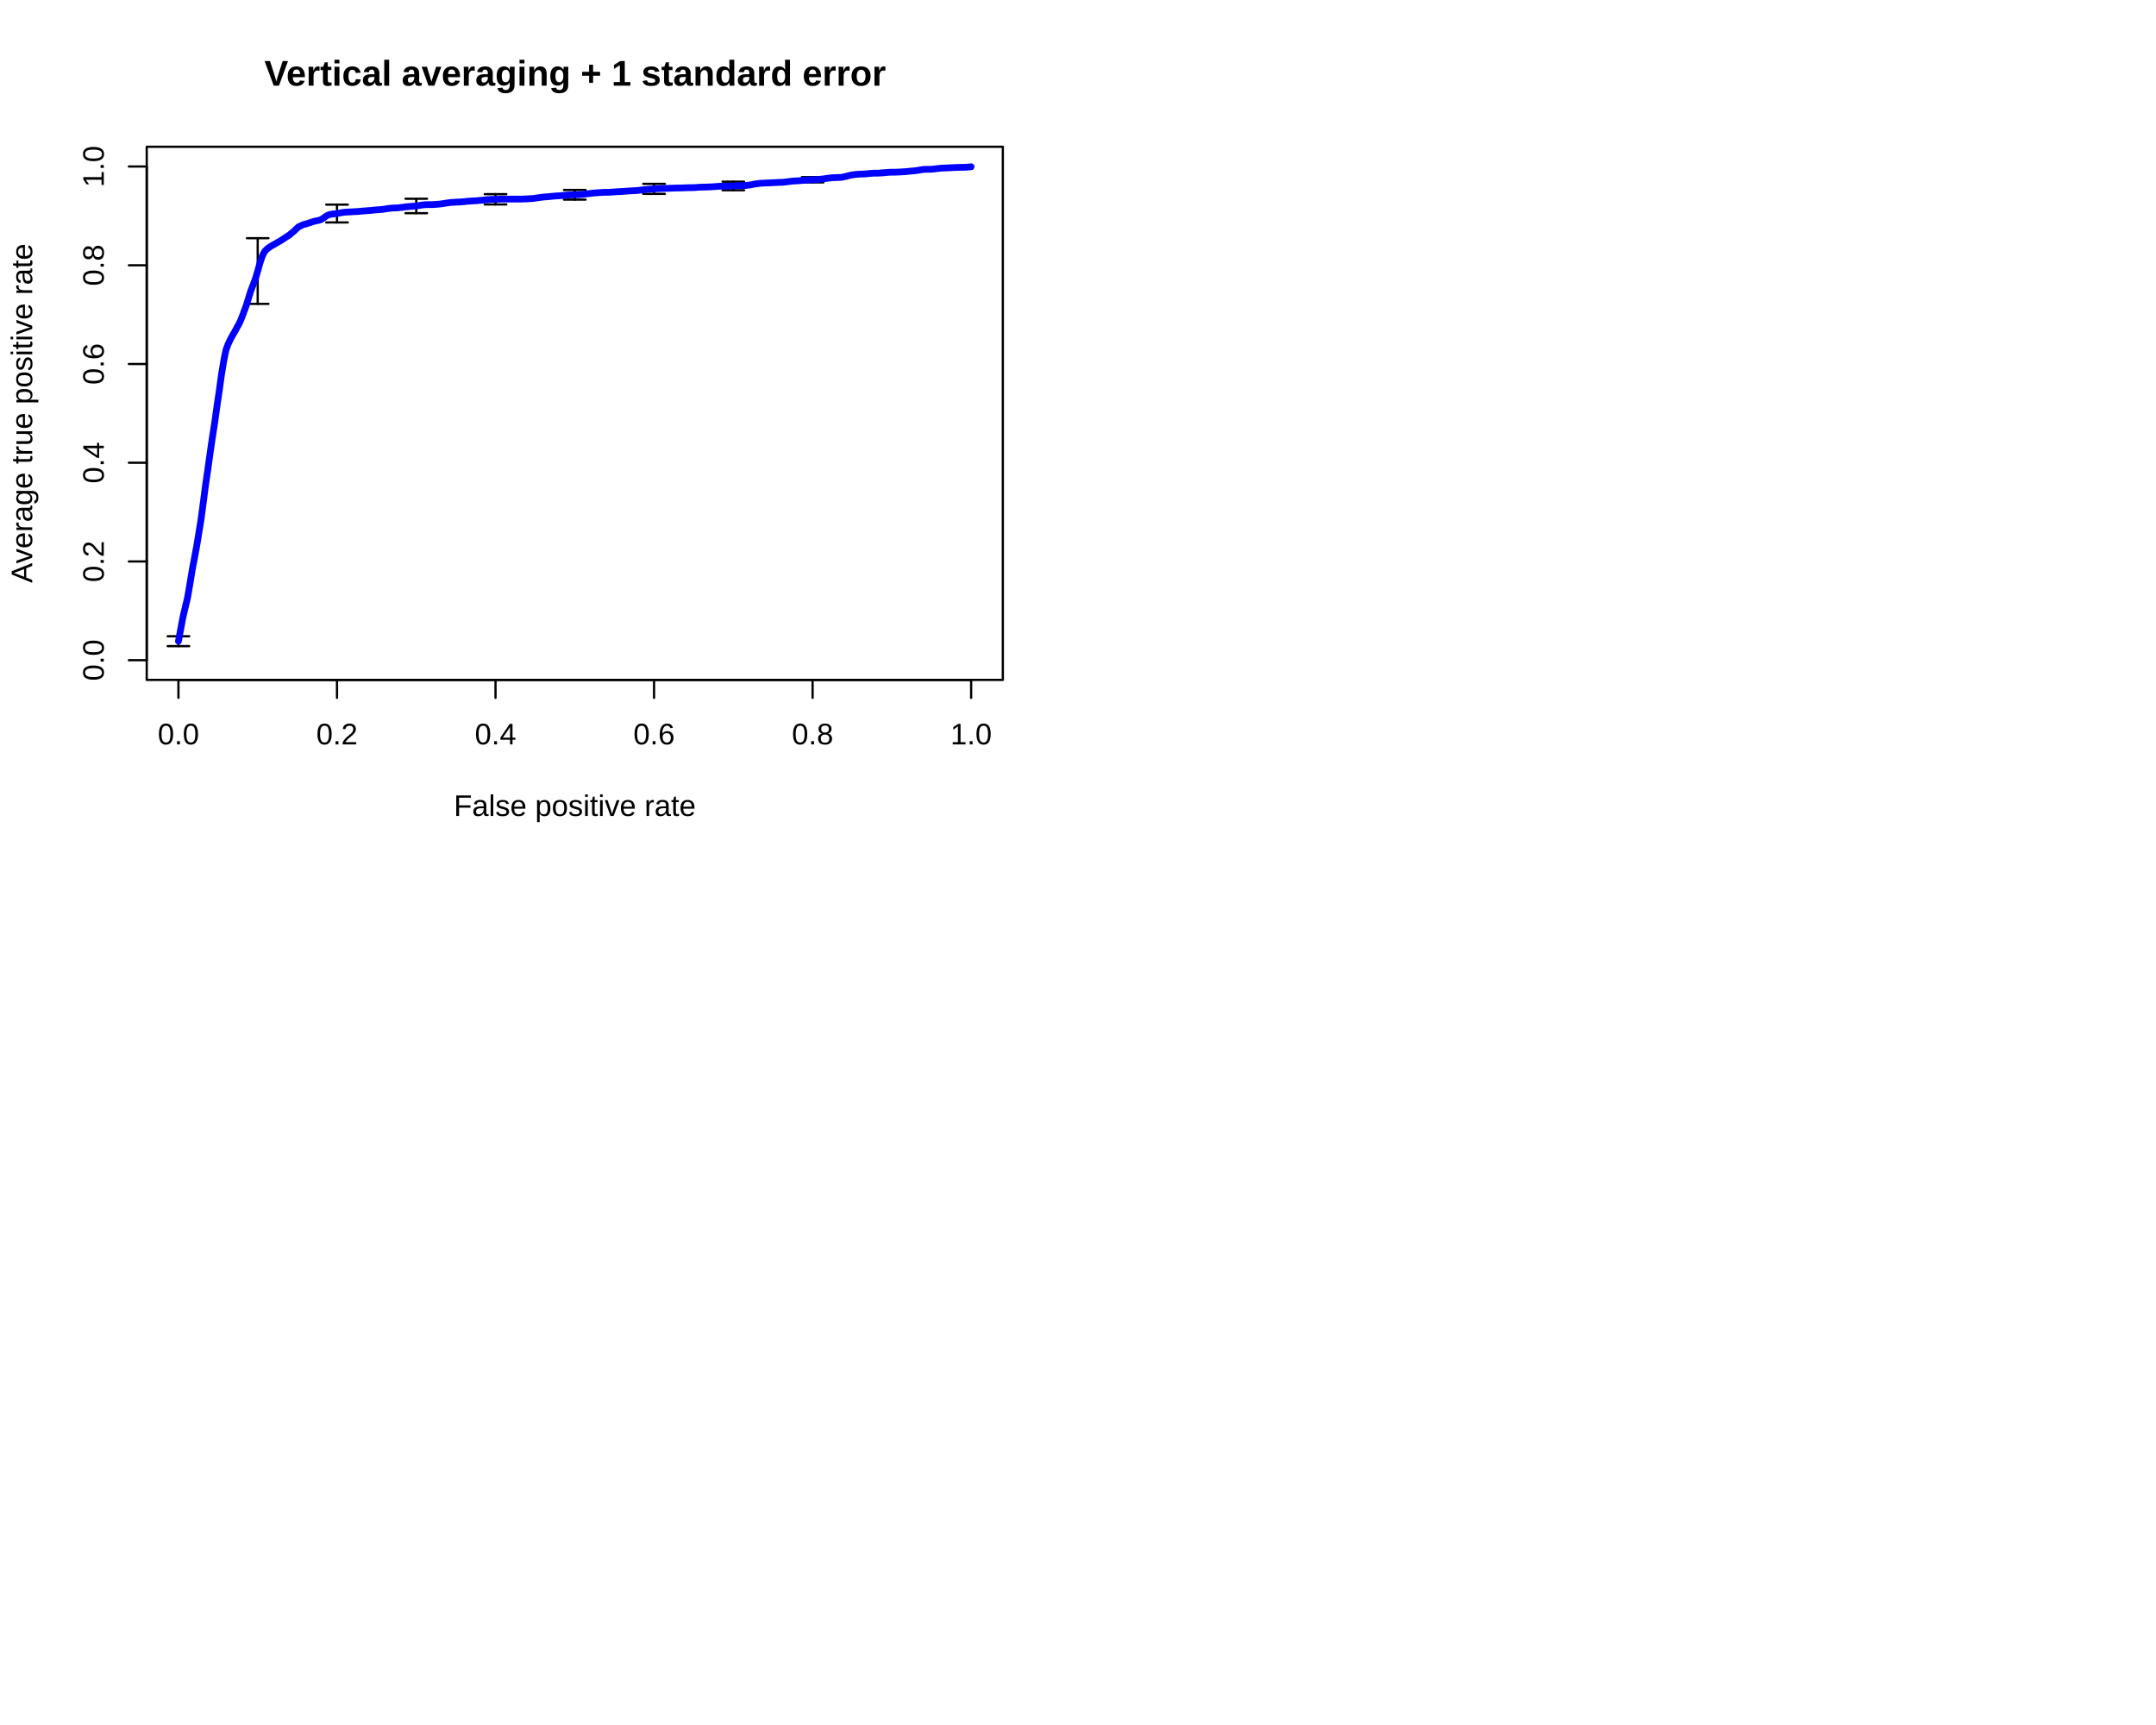
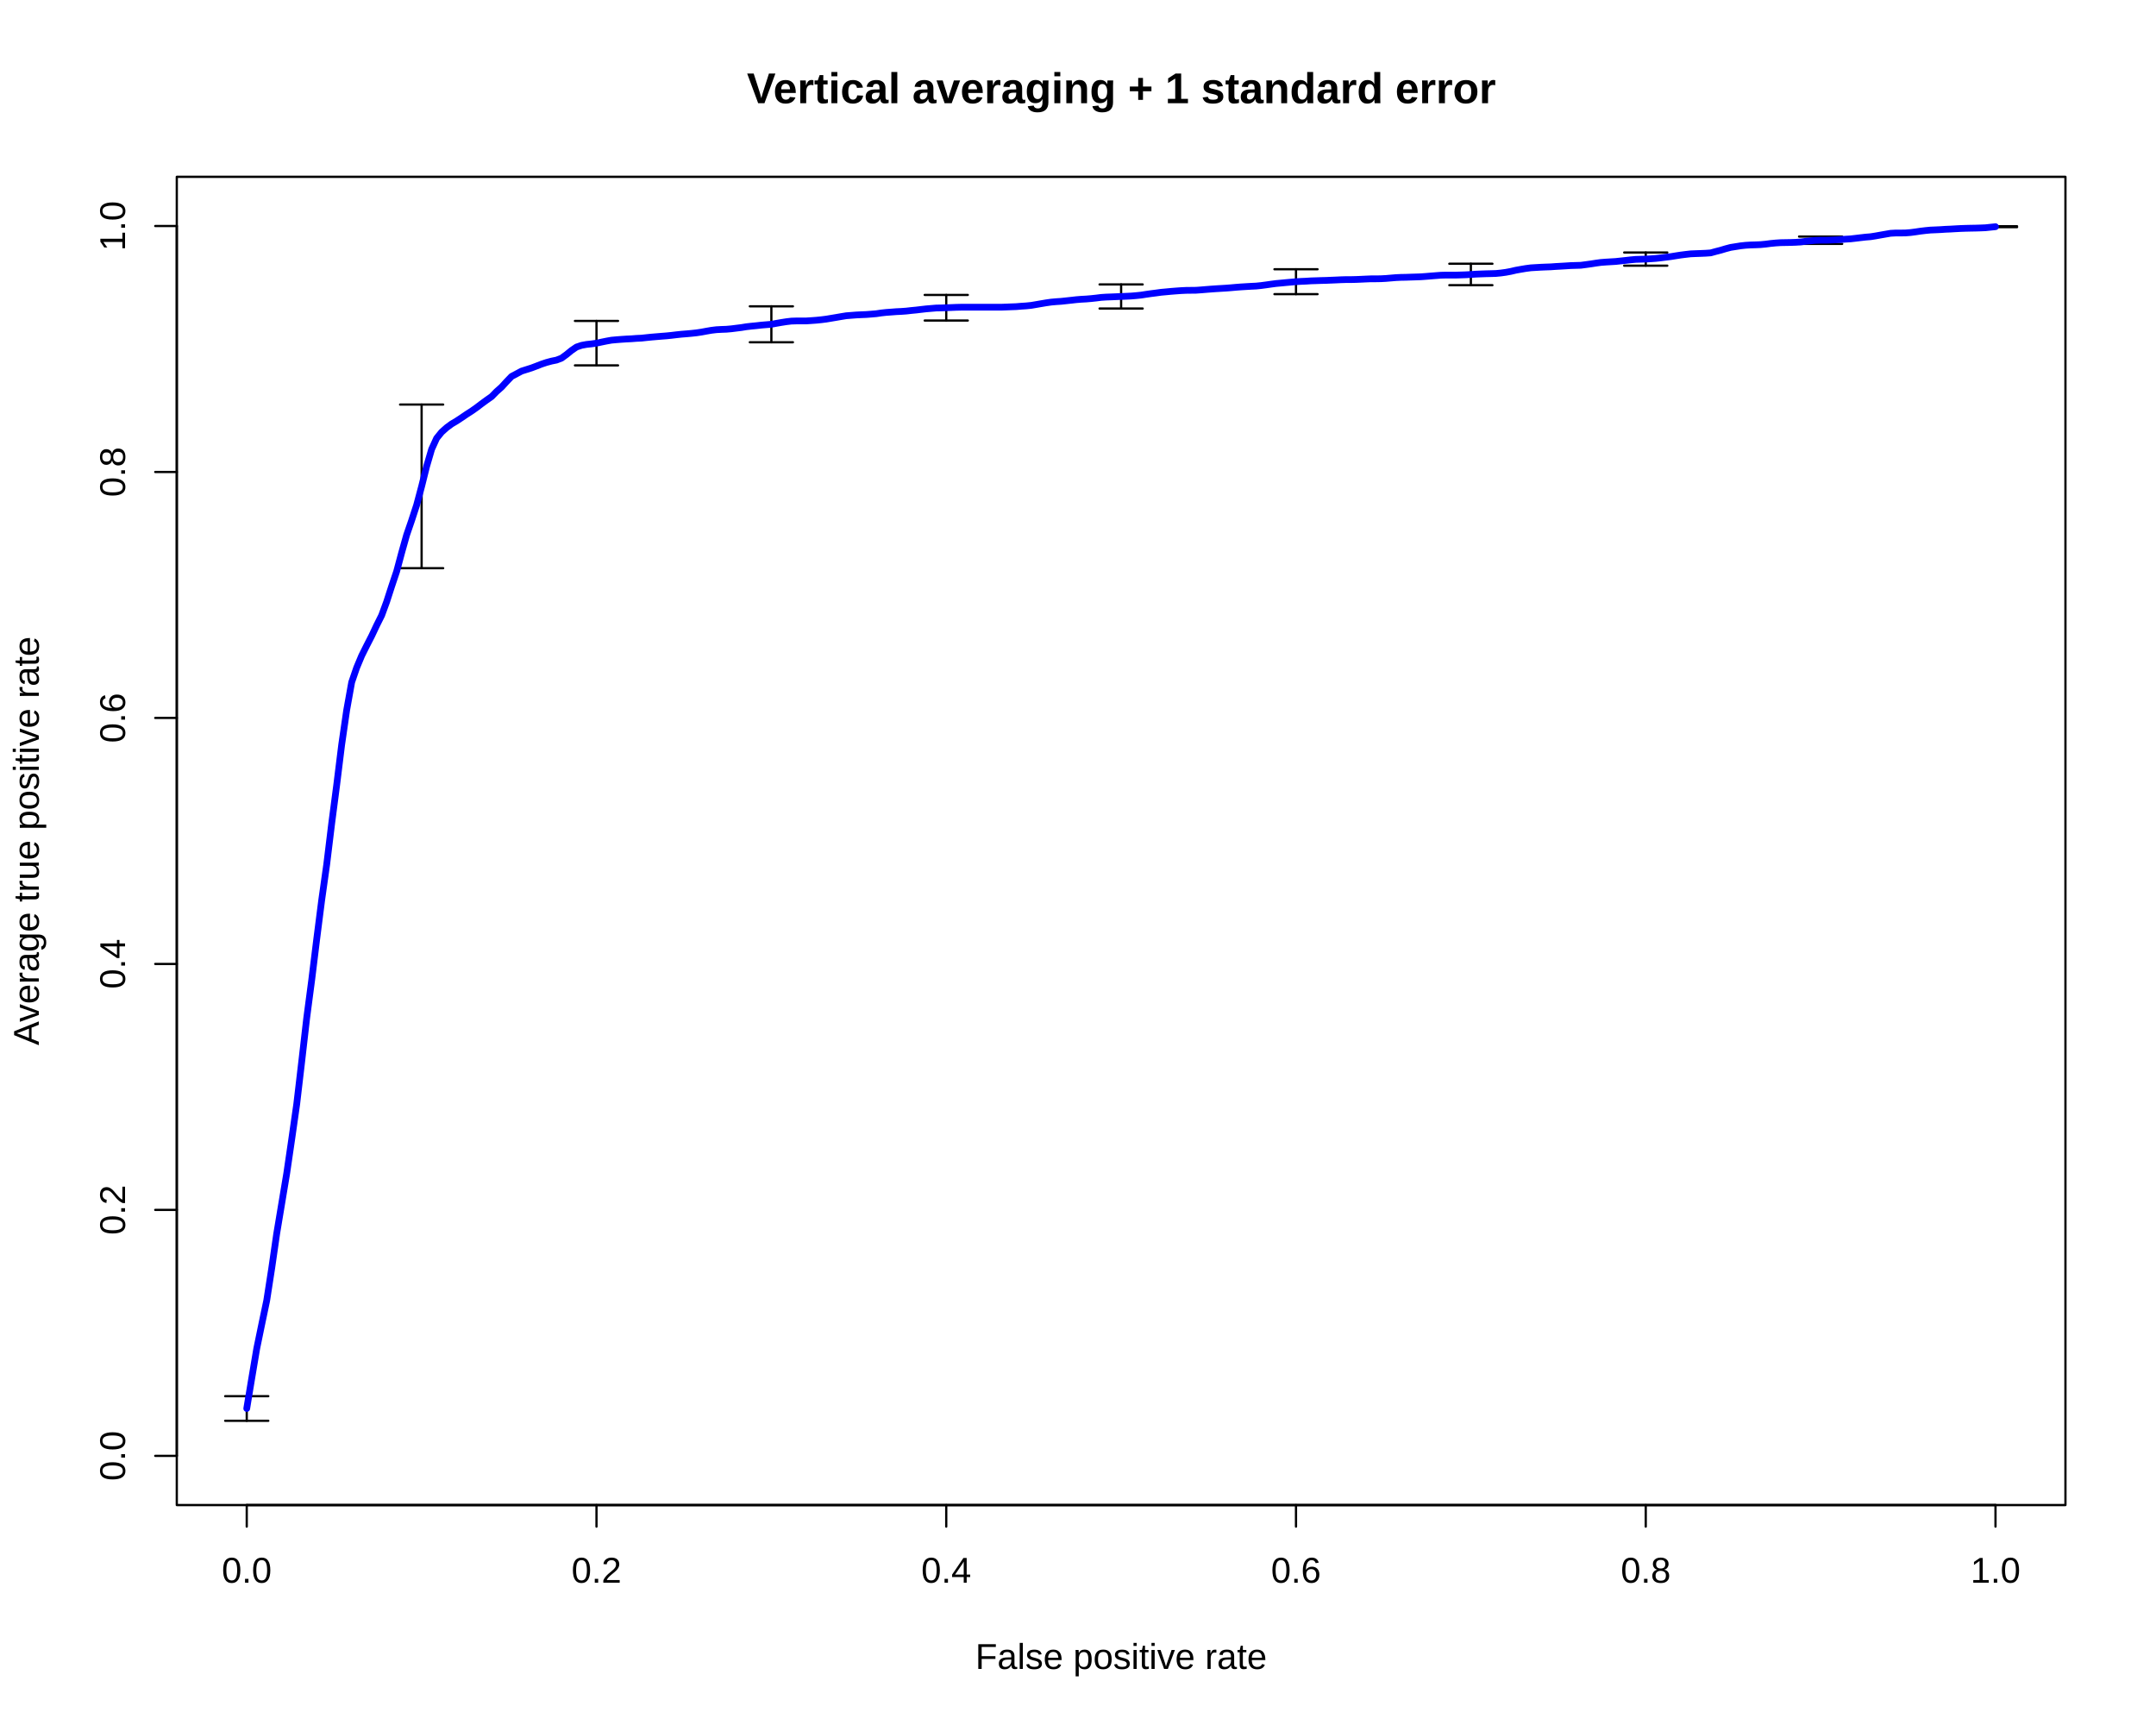
<svg xmlns="http://www.w3.org/2000/svg" viewBox="0 0 720.00 576.00">
  <defs>
    <style type="text/css">
    line, polyline, polygon, path, rect, circle {
      fill: none;
      stroke: #000000;
      stroke-linecap: round;
      stroke-linejoin: round;
      stroke-miterlimit: 10.00;
    }
  </style>
  </defs>
  <rect width="100%" height="100%" style="stroke: none; fill: #FFFFFF;" />
+   <text x="249.43" y="34.47" style="font-size: 14.40px; font-weight: bold; font-family: Liberation Sans;" textLength="249.94px" lengthAdjust="spacingAndGlyphs">Vertical averaging + 1 standard error</text>
+   <text x="325.72" y="557.28" style="font-size: 12.00px; font-family: Liberation Sans;" textLength="97.36px" lengthAdjust="spacingAndGlyphs">False positive rate</text>
+   <text transform="translate(12.96,349.04) rotate(-90)" style="font-size: 12.00px; font-family: Liberation Sans;" textLength="136.48px" lengthAdjust="spacingAndGlyphs">Average true positive rate</text>
+   <line x1="82.40" y1="502.56" x2="666.40" y2="502.56" style="stroke-width: 0.75;" />
+   <line x1="82.40" y1="502.56" x2="82.40" y2="509.76" style="stroke-width: 0.75;" />
+   <line x1="199.20" y1="502.56" x2="199.20" y2="509.76" style="stroke-width: 0.75;" />
+   <line x1="316.00" y1="502.56" x2="316.00" y2="509.76" style="stroke-width: 0.75;" />
+   <line x1="432.80" y1="502.56" x2="432.80" y2="509.76" style="stroke-width: 0.75;" />
+   <line x1="549.60" y1="502.56" x2="549.60" y2="509.76" style="stroke-width: 0.75;" />
+   <line x1="666.40" y1="502.56" x2="666.40" y2="509.76" style="stroke-width: 0.75;" />
+   <text x="74.06" y="528.48" style="font-size: 12.00px; font-family: Liberation Sans;" textLength="16.67px" lengthAdjust="spacingAndGlyphs">0.0</text>
+   <text x="190.86" y="528.48" style="font-size: 12.00px; font-family: Liberation Sans;" textLength="16.67px" lengthAdjust="spacingAndGlyphs">0.2</text>
+   <text x="307.66" y="528.48" style="font-size: 12.00px; font-family: Liberation Sans;" textLength="16.67px" lengthAdjust="spacingAndGlyphs">0.4</text>
+   <text x="424.46" y="528.48" style="font-size: 12.00px; font-family: Liberation Sans;" textLength="16.67px" lengthAdjust="spacingAndGlyphs">0.6</text>
+   <text x="541.26" y="528.48" style="font-size: 12.00px; font-family: Liberation Sans;" textLength="16.67px" lengthAdjust="spacingAndGlyphs">0.8</text>
+   <text x="658.06" y="528.48" style="font-size: 12.00px; font-family: Liberation Sans;" textLength="16.67px" lengthAdjust="spacingAndGlyphs">1.0</text>
+   <line x1="59.04" y1="486.13" x2="59.04" y2="75.47" style="stroke-width: 0.75;" />
+   <line x1="59.04" y1="486.13" x2="51.84" y2="486.13" style="stroke-width: 0.75;" />
+   <line x1="59.04" y1="404.00" x2="51.84" y2="404.00" style="stroke-width: 0.75;" />
+   <line x1="59.04" y1="321.87" x2="51.84" y2="321.87" style="stroke-width: 0.75;" />
+   <line x1="59.04" y1="239.73" x2="51.84" y2="239.73" style="stroke-width: 0.75;" />
+   <line x1="59.04" y1="157.60" x2="51.84" y2="157.60" style="stroke-width: 0.75;" />
+   <line x1="59.04" y1="75.47" x2="51.84" y2="75.47" style="stroke-width: 0.75;" />
+   <text transform="translate(41.76,494.47) rotate(-90)" style="font-size: 12.00px; font-family: Liberation Sans;" textLength="16.67px" lengthAdjust="spacingAndGlyphs">0.0</text>
+   <text transform="translate(41.76,412.34) rotate(-90)" style="font-size: 12.00px; font-family: Liberation Sans;" textLength="16.67px" lengthAdjust="spacingAndGlyphs">0.2</text>
+   <text transform="translate(41.76,330.20) rotate(-90)" style="font-size: 12.00px; font-family: Liberation Sans;" textLength="16.67px" lengthAdjust="spacingAndGlyphs">0.4</text>
+   <text transform="translate(41.76,248.07) rotate(-90)" style="font-size: 12.00px; font-family: Liberation Sans;" textLength="16.67px" lengthAdjust="spacingAndGlyphs">0.6</text>
+   <text transform="translate(41.76,165.94) rotate(-90)" style="font-size: 12.00px; font-family: Liberation Sans;" textLength="16.67px" lengthAdjust="spacingAndGlyphs">0.8</text>
+   <text transform="translate(41.76,83.80) rotate(-90)" style="font-size: 12.00px; font-family: Liberation Sans;" textLength="16.67px" lengthAdjust="spacingAndGlyphs">1.0</text>
+   <polyline points="59.04,502.56 689.76,502.56 689.76,59.04 59.04,59.04 59.04,502.56 " style="stroke-width: 0.75;" />
  <defs>
-     <clipPath id="cpMC4wMHwzNjAuMDB8Mjg4LjAwfDAuMDA=">
-       <rect x="0.00" y="0.00" width="360.00" height="288.00" />
+     <clipPath id="cpNTkuMDR8Njg5Ljc2fDUwMi41Nnw1OS4wNA==">
+       <rect x="59.04" y="59.04" width="630.72" height="443.52" />
    </clipPath>
  </defs>
-   <g clip-path="url(#cpMC4wMHwzNjAuMDB8Mjg4LjAwfDAuMDA=)">
-     <text x="88.29" y="28.61" style="font-size: 11.95px; font-weight: bold; font-family: Liberation Sans;" textLength="207.33px" lengthAdjust="spacingAndGlyphs">Vertical averaging + 1 standard error</text>
-   </g>
-   <g clip-path="url(#cpMC4wMHwzNjAuMDB8Mjg4LjAwfDAuMDA=)">
-     <text x="151.56" y="272.46" style="font-size: 9.96px; font-family: Liberation Sans;" textLength="80.78px" lengthAdjust="spacingAndGlyphs">False positive rate</text>
-   </g>
-   <g clip-path="url(#cpMC4wMHwzNjAuMDB8Mjg4LjAwfDAuMDA=)">
-     <text transform="translate(10.76,194.63) rotate(-90)" style="font-size: 9.96px; font-family: Liberation Sans;" textLength="113.22px" lengthAdjust="spacingAndGlyphs">Average true positive rate</text>
-   </g>
-   <defs>
-     <clipPath id="cpMC4wMHw3MjAuMDB8NTc2LjAwfDAuMDA=">
-       <rect x="0.00" y="0.00" width="720.00" height="576.00" />
-     </clipPath>
-   </defs>
-   <line x1="59.59" y1="227.04" x2="324.31" y2="227.04" style="stroke-width: 0.75;" clip-path="url(#cpMC4wMHw3MjAuMDB8NTc2LjAwfDAuMDA=)" />
-   <line x1="59.59" y1="227.04" x2="59.59" y2="233.02" style="stroke-width: 0.75;" clip-path="url(#cpMC4wMHw3MjAuMDB8NTc2LjAwfDAuMDA=)" />
-   <line x1="112.54" y1="227.04" x2="112.54" y2="233.02" style="stroke-width: 0.75;" clip-path="url(#cpMC4wMHw3MjAuMDB8NTc2LjAwfDAuMDA=)" />
-   <line x1="165.48" y1="227.04" x2="165.48" y2="233.02" style="stroke-width: 0.75;" clip-path="url(#cpMC4wMHw3MjAuMDB8NTc2LjAwfDAuMDA=)" />
-   <line x1="218.42" y1="227.04" x2="218.42" y2="233.02" style="stroke-width: 0.75;" clip-path="url(#cpMC4wMHw3MjAuMDB8NTc2LjAwfDAuMDA=)" />
-   <line x1="271.37" y1="227.04" x2="271.37" y2="233.02" style="stroke-width: 0.75;" clip-path="url(#cpMC4wMHw3MjAuMDB8NTc2LjAwfDAuMDA=)" />
-   <line x1="324.31" y1="227.04" x2="324.31" y2="233.02" style="stroke-width: 0.75;" clip-path="url(#cpMC4wMHw3MjAuMDB8NTc2LjAwfDAuMDA=)" />
-   <g clip-path="url(#cpMC4wMHw3MjAuMDB8NTc2LjAwfDAuMDA=)">
-     <text x="52.68" y="248.56" style="font-size: 9.96px; font-family: Liberation Sans;" textLength="13.83px" lengthAdjust="spacingAndGlyphs">0.0</text>
-   </g>
-   <g clip-path="url(#cpMC4wMHw3MjAuMDB8NTc2LjAwfDAuMDA=)">
-     <text x="105.62" y="248.56" style="font-size: 9.96px; font-family: Liberation Sans;" textLength="13.83px" lengthAdjust="spacingAndGlyphs">0.2</text>
-   </g>
-   <g clip-path="url(#cpMC4wMHw3MjAuMDB8NTc2LjAwfDAuMDA=)">
-     <text x="158.57" y="248.56" style="font-size: 9.96px; font-family: Liberation Sans;" textLength="13.83px" lengthAdjust="spacingAndGlyphs">0.4</text>
-   </g>
-   <g clip-path="url(#cpMC4wMHw3MjAuMDB8NTc2LjAwfDAuMDA=)">
-     <text x="211.51" y="248.56" style="font-size: 9.96px; font-family: Liberation Sans;" textLength="13.83px" lengthAdjust="spacingAndGlyphs">0.6</text>
-   </g>
-   <g clip-path="url(#cpMC4wMHw3MjAuMDB8NTc2LjAwfDAuMDA=)">
-     <text x="264.45" y="248.56" style="font-size: 9.96px; font-family: Liberation Sans;" textLength="13.83px" lengthAdjust="spacingAndGlyphs">0.8</text>
-   </g>
-   <g clip-path="url(#cpMC4wMHw3MjAuMDB8NTc2LjAwfDAuMDA=)">
-     <text x="317.40" y="248.56" style="font-size: 9.96px; font-family: Liberation Sans;" textLength="13.83px" lengthAdjust="spacingAndGlyphs">1.0</text>
-   </g>
-   <line x1="49.00" y1="220.45" x2="49.00" y2="55.60" style="stroke-width: 0.75;" clip-path="url(#cpMC4wMHw3MjAuMDB8NTc2LjAwfDAuMDA=)" />
-   <line x1="49.00" y1="220.45" x2="43.03" y2="220.45" style="stroke-width: 0.75;" clip-path="url(#cpMC4wMHw3MjAuMDB8NTc2LjAwfDAuMDA=)" />
-   <line x1="49.00" y1="187.48" x2="43.03" y2="187.48" style="stroke-width: 0.75;" clip-path="url(#cpMC4wMHw3MjAuMDB8NTc2LjAwfDAuMDA=)" />
-   <line x1="49.00" y1="154.51" x2="43.03" y2="154.51" style="stroke-width: 0.75;" clip-path="url(#cpMC4wMHw3MjAuMDB8NTc2LjAwfDAuMDA=)" />
-   <line x1="49.00" y1="121.54" x2="43.03" y2="121.54" style="stroke-width: 0.75;" clip-path="url(#cpMC4wMHw3MjAuMDB8NTc2LjAwfDAuMDA=)" />
-   <line x1="49.00" y1="88.57" x2="43.03" y2="88.57" style="stroke-width: 0.75;" clip-path="url(#cpMC4wMHw3MjAuMDB8NTc2LjAwfDAuMDA=)" />
-   <line x1="49.00" y1="55.60" x2="43.03" y2="55.60" style="stroke-width: 0.75;" clip-path="url(#cpMC4wMHw3MjAuMDB8NTc2LjAwfDAuMDA=)" />
-   <g clip-path="url(#cpMC4wMHw3MjAuMDB8NTc2LjAwfDAuMDA=)">
-     <text transform="translate(34.66,227.36) rotate(-90)" style="font-size: 9.96px; font-family: Liberation Sans;" textLength="13.83px" lengthAdjust="spacingAndGlyphs">0.0</text>
-   </g>
-   <g clip-path="url(#cpMC4wMHw3MjAuMDB8NTc2LjAwfDAuMDA=)">
-     <text transform="translate(34.66,194.39) rotate(-90)" style="font-size: 9.96px; font-family: Liberation Sans;" textLength="13.83px" lengthAdjust="spacingAndGlyphs">0.2</text>
-   </g>
-   <g clip-path="url(#cpMC4wMHw3MjAuMDB8NTc2LjAwfDAuMDA=)">
-     <text transform="translate(34.66,161.42) rotate(-90)" style="font-size: 9.96px; font-family: Liberation Sans;" textLength="13.83px" lengthAdjust="spacingAndGlyphs">0.4</text>
-   </g>
-   <g clip-path="url(#cpMC4wMHw3MjAuMDB8NTc2LjAwfDAuMDA=)">
-     <text transform="translate(34.66,128.45) rotate(-90)" style="font-size: 9.96px; font-family: Liberation Sans;" textLength="13.83px" lengthAdjust="spacingAndGlyphs">0.6</text>
-   </g>
-   <g clip-path="url(#cpMC4wMHw3MjAuMDB8NTc2LjAwfDAuMDA=)">
-     <text transform="translate(34.66,95.48) rotate(-90)" style="font-size: 9.96px; font-family: Liberation Sans;" textLength="13.83px" lengthAdjust="spacingAndGlyphs">0.8</text>
-   </g>
-   <g clip-path="url(#cpMC4wMHw3MjAuMDB8NTc2LjAwfDAuMDA=)">
-     <text transform="translate(34.66,62.51) rotate(-90)" style="font-size: 9.96px; font-family: Liberation Sans;" textLength="13.83px" lengthAdjust="spacingAndGlyphs">1.0</text>
-   </g>
-   <polyline points="49.00,227.04 334.90,227.04 334.90,49.00 49.00,49.00 49.00,227.04 " style="stroke-width: 0.75;" clip-path="url(#cpMC4wMHw3MjAuMDB8NTc2LjAwfDAuMDA=)" />
-   <defs>
-     <clipPath id="cpNDkuMDB8MzM0LjkwfDIyNy4wNHw0OS4wMA==">
-       <rect x="49.00" y="49.00" width="285.90" height="178.04" />
-     </clipPath>
-   </defs>
-   <line x1="59.59" y1="215.75" x2="59.59" y2="214.10" style="stroke-width: 0.75;" clip-path="url(#cpNDkuMDB8MzM0LjkwfDIyNy4wNHw0OS4wMA==)" />
-   <polyline points="55.99,215.75 59.59,215.75 63.19,215.75 " style="stroke-width: 0.75;" clip-path="url(#cpNDkuMDB8MzM0LjkwfDIyNy4wNHw0OS4wMA==)" />
-   <line x1="86.06" y1="101.46" x2="86.06" y2="90.50" style="stroke-width: 0.75;" clip-path="url(#cpNDkuMDB8MzM0LjkwfDIyNy4wNHw0OS4wMA==)" />
-   <polyline points="82.46,101.46 86.06,101.46 89.66,101.46 " style="stroke-width: 0.75;" clip-path="url(#cpNDkuMDB8MzM0LjkwfDIyNy4wNHw0OS4wMA==)" />
-   <line x1="112.54" y1="74.28" x2="112.54" y2="71.30" style="stroke-width: 0.75;" clip-path="url(#cpNDkuMDB8MzM0LjkwfDIyNy4wNHw0OS4wMA==)" />
-   <polyline points="108.94,74.28 112.54,74.28 116.14,74.28 " style="stroke-width: 0.75;" clip-path="url(#cpNDkuMDB8MzM0LjkwfDIyNy4wNHw0OS4wMA==)" />
-   <line x1="139.01" y1="71.18" x2="139.01" y2="68.77" style="stroke-width: 0.75;" clip-path="url(#cpNDkuMDB8MzM0LjkwfDIyNy4wNHw0OS4wMA==)" />
-   <polyline points="135.41,71.18 139.01,71.18 142.61,71.18 " style="stroke-width: 0.75;" clip-path="url(#cpNDkuMDB8MzM0LjkwfDIyNy4wNHw0OS4wMA==)" />
-   <line x1="165.48" y1="68.27" x2="165.48" y2="66.55" style="stroke-width: 0.75;" clip-path="url(#cpNDkuMDB8MzM0LjkwfDIyNy4wNHw0OS4wMA==)" />
-   <polyline points="161.88,68.27 165.48,68.27 169.08,68.27 " style="stroke-width: 0.75;" clip-path="url(#cpNDkuMDB8MzM0LjkwfDIyNy4wNHw0OS4wMA==)" />
-   <line x1="191.95" y1="66.66" x2="191.95" y2="65.04" style="stroke-width: 0.75;" clip-path="url(#cpNDkuMDB8MzM0LjkwfDIyNy4wNHw0OS4wMA==)" />
-   <polyline points="188.35,66.66 191.95,66.66 195.55,66.66 " style="stroke-width: 0.75;" clip-path="url(#cpNDkuMDB8MzM0LjkwfDIyNy4wNHw0OS4wMA==)" />
-   <line x1="218.42" y1="64.73" x2="218.42" y2="63.06" style="stroke-width: 0.75;" clip-path="url(#cpNDkuMDB8MzM0LjkwfDIyNy4wNHw0OS4wMA==)" />
-   <polyline points="214.82,64.73 218.42,64.73 222.02,64.73 " style="stroke-width: 0.75;" clip-path="url(#cpNDkuMDB8MzM0LjkwfDIyNy4wNHw0OS4wMA==)" />
-   <line x1="244.90" y1="63.53" x2="244.90" y2="62.09" style="stroke-width: 0.75;" clip-path="url(#cpNDkuMDB8MzM0LjkwfDIyNy4wNHw0OS4wMA==)" />
-   <polyline points="241.30,63.53 244.90,63.53 248.50,63.53 " style="stroke-width: 0.75;" clip-path="url(#cpNDkuMDB8MzM0LjkwfDIyNy4wNHw0OS4wMA==)" />
-   <line x1="271.37" y1="60.91" x2="271.37" y2="60.03" style="stroke-width: 0.75;" clip-path="url(#cpNDkuMDB8MzM0LjkwfDIyNy4wNHw0OS4wMA==)" />
-   <polyline points="267.77,60.91 271.37,60.91 274.97,60.91 " style="stroke-width: 0.75;" clip-path="url(#cpNDkuMDB8MzM0LjkwfDIyNy4wNHw0OS4wMA==)" />
-   <line x1="297.84" y1="57.99" x2="297.84" y2="57.50" style="stroke-width: 0.75;" clip-path="url(#cpNDkuMDB8MzM0LjkwfDIyNy4wNHw0OS4wMA==)" />
-   <polyline points="294.24,57.99 297.84,57.99 301.44,57.99 " style="stroke-width: 0.75;" clip-path="url(#cpNDkuMDB8MzM0LjkwfDIyNy4wNHw0OS4wMA==)" />
-   <line x1="324.31" y1="55.75" x2="324.31" y2="55.69" style="stroke-width: 0.75;" clip-path="url(#cpNDkuMDB8MzM0LjkwfDIyNy4wNHw0OS4wMA==)" />
-   <line x1="59.59" y1="212.45" x2="59.59" y2="214.10" style="stroke-width: 0.75;" clip-path="url(#cpNDkuMDB8MzM0LjkwfDIyNy4wNHw0OS4wMA==)" />
-   <polyline points="63.19,212.45 59.59,212.45 55.99,212.45 " style="stroke-width: 0.75;" clip-path="url(#cpNDkuMDB8MzM0LjkwfDIyNy4wNHw0OS4wMA==)" />
-   <line x1="86.06" y1="79.53" x2="86.06" y2="90.50" style="stroke-width: 0.75;" clip-path="url(#cpNDkuMDB8MzM0LjkwfDIyNy4wNHw0OS4wMA==)" />
-   <polyline points="89.66,79.53 86.06,79.53 82.46,79.53 " style="stroke-width: 0.75;" clip-path="url(#cpNDkuMDB8MzM0LjkwfDIyNy4wNHw0OS4wMA==)" />
-   <line x1="112.54" y1="68.32" x2="112.54" y2="71.30" style="stroke-width: 0.75;" clip-path="url(#cpNDkuMDB8MzM0LjkwfDIyNy4wNHw0OS4wMA==)" />
-   <polyline points="116.14,68.32 112.54,68.32 108.94,68.32 " style="stroke-width: 0.75;" clip-path="url(#cpNDkuMDB8MzM0LjkwfDIyNy4wNHw0OS4wMA==)" />
-   <line x1="139.01" y1="66.36" x2="139.01" y2="68.77" style="stroke-width: 0.75;" clip-path="url(#cpNDkuMDB8MzM0LjkwfDIyNy4wNHw0OS4wMA==)" />
-   <polyline points="142.61,66.36 139.01,66.36 135.41,66.36 " style="stroke-width: 0.75;" clip-path="url(#cpNDkuMDB8MzM0LjkwfDIyNy4wNHw0OS4wMA==)" />
-   <line x1="165.48" y1="64.83" x2="165.48" y2="66.55" style="stroke-width: 0.75;" clip-path="url(#cpNDkuMDB8MzM0LjkwfDIyNy4wNHw0OS4wMA==)" />
-   <polyline points="169.08,64.83 165.48,64.83 161.88,64.83 " style="stroke-width: 0.75;" clip-path="url(#cpNDkuMDB8MzM0LjkwfDIyNy4wNHw0OS4wMA==)" />
-   <line x1="191.95" y1="63.43" x2="191.95" y2="65.04" style="stroke-width: 0.75;" clip-path="url(#cpNDkuMDB8MzM0LjkwfDIyNy4wNHw0OS4wMA==)" />
-   <polyline points="195.55,63.43 191.95,63.43 188.35,63.43 " style="stroke-width: 0.75;" clip-path="url(#cpNDkuMDB8MzM0LjkwfDIyNy4wNHw0OS4wMA==)" />
-   <line x1="218.42" y1="61.39" x2="218.42" y2="63.06" style="stroke-width: 0.75;" clip-path="url(#cpNDkuMDB8MzM0LjkwfDIyNy4wNHw0OS4wMA==)" />
-   <polyline points="222.02,61.39 218.42,61.39 214.82,61.39 " style="stroke-width: 0.75;" clip-path="url(#cpNDkuMDB8MzM0LjkwfDIyNy4wNHw0OS4wMA==)" />
-   <line x1="244.90" y1="60.66" x2="244.90" y2="62.09" style="stroke-width: 0.75;" clip-path="url(#cpNDkuMDB8MzM0LjkwfDIyNy4wNHw0OS4wMA==)" />
-   <polyline points="248.50,60.66 244.90,60.66 241.30,60.66 " style="stroke-width: 0.75;" clip-path="url(#cpNDkuMDB8MzM0LjkwfDIyNy4wNHw0OS4wMA==)" />
-   <line x1="271.37" y1="59.15" x2="271.37" y2="60.03" style="stroke-width: 0.75;" clip-path="url(#cpNDkuMDB8MzM0LjkwfDIyNy4wNHw0OS4wMA==)" />
-   <polyline points="274.97,59.15 271.37,59.15 267.77,59.15 " style="stroke-width: 0.75;" clip-path="url(#cpNDkuMDB8MzM0LjkwfDIyNy4wNHw0OS4wMA==)" />
-   <line x1="297.84" y1="57.01" x2="297.84" y2="57.50" style="stroke-width: 0.75;" clip-path="url(#cpNDkuMDB8MzM0LjkwfDIyNy4wNHw0OS4wMA==)" />
-   <polyline points="301.44,57.01 297.84,57.01 294.24,57.01 " style="stroke-width: 0.75;" clip-path="url(#cpNDkuMDB8MzM0LjkwfDIyNy4wNHw0OS4wMA==)" />
-   <line x1="324.31" y1="55.63" x2="324.31" y2="55.69" style="stroke-width: 0.75;" clip-path="url(#cpNDkuMDB8MzM0LjkwfDIyNy4wNHw0OS4wMA==)" />
-   <polyline points="59.59,214.10 60.35,210.05 61.10,206.06 61.86,202.81 62.62,199.63 63.37,195.30 64.13,190.65 64.89,186.62 65.64,182.59 66.40,178.00 67.16,173.30 67.91,167.62 68.67,161.77 69.42,156.67 70.18,151.20 70.94,145.95 71.69,141.18 72.45,135.67 73.21,130.55 73.96,125.12 74.72,120.49 75.48,116.76 76.23,114.80 76.99,113.20 77.74,111.85 78.50,110.55 79.26,109.13 80.01,107.79 80.77,105.97 81.53,103.89 82.28,101.90 83.04,99.39 83.79,97.02 84.55,95.07 85.31,93.01 86.06,90.50 86.82,87.81 87.58,85.53 88.33,84.05 89.09,83.23 89.85,82.63 90.60,82.13 91.36,81.73 92.11,81.29 92.87,80.84 93.63,80.41 94.38,79.94 95.14,79.43 95.90,78.94 96.65,78.47 97.41,77.79 98.17,77.19 98.92,76.46 99.68,75.76 100.43,75.41 101.19,75.05 101.95,74.83 102.70,74.62 103.46,74.37 104.22,74.11 104.97,73.89 105.73,73.71 106.49,73.57 107.24,73.31 108.00,72.83 108.75,72.28 109.51,71.82 110.27,71.60 111.02,71.47 111.78,71.40 112.54,71.30 113.29,71.16 114.05,71.02 114.81,70.90 115.56,70.84 116.32,70.79 117.07,70.75 117.83,70.71 118.59,70.66 119.34,70.63 120.10,70.56 120.86,70.49 121.61,70.43 122.37,70.38 123.12,70.32 123.88,70.26 124.64,70.17 125.39,70.10 126.15,70.05 126.91,69.99 127.66,69.92 128.42,69.82 129.18,69.69 129.93,69.58 130.69,69.49 131.44,69.46 132.20,69.44 132.96,69.38 133.71,69.29 134.47,69.21 135.23,69.10 135.98,69.02 136.74,68.96 137.50,68.88 138.25,68.83 139.01,68.77 139.76,68.65 140.52,68.53 141.28,68.42 142.03,68.35 142.79,68.33 143.55,68.33 144.30,68.32 145.06,68.28 145.82,68.23 146.57,68.16 147.33,68.08 148.08,67.96 148.84,67.85 149.60,67.73 150.35,67.62 151.11,67.57 151.87,67.52 152.62,67.49 153.38,67.46 154.13,67.41 154.89,67.35 155.65,67.25 156.40,67.18 157.16,67.13 157.92,67.08 158.67,67.05 159.43,67.00 160.19,66.92 160.94,66.86 161.70,66.78 162.45,66.70 163.21,66.65 163.97,66.59 164.72,66.58 165.48,66.55 166.24,66.52 166.99,66.50 167.75,66.48 168.51,66.48 169.26,66.48 170.02,66.48 170.77,66.48 171.53,66.48 172.29,66.48 173.04,66.48 173.80,66.48 174.56,66.46 175.31,66.43 176.07,66.40 176.83,66.35 177.58,66.31 178.34,66.24 179.09,66.12 179.85,66.01 180.61,65.90 181.36,65.80 182.12,65.74 182.88,65.70 183.63,65.62 184.39,65.55 185.14,65.47 185.90,65.42 186.66,65.38 187.41,65.33 188.17,65.25 188.93,65.17 189.68,65.13 190.44,65.10 191.20,65.07 191.95,65.04 192.71,65.02 193.46,64.98 194.22,64.93 194.98,64.86 195.73,64.76 196.49,64.66 197.25,64.58 198.00,64.48 198.76,64.42 199.52,64.36 200.27,64.31 201.03,64.26 201.78,64.22 202.54,64.22 203.30,64.21 204.05,64.16 204.81,64.11 205.57,64.05 206.32,64.00 207.08,63.97 207.84,63.92 208.59,63.87 209.35,63.81 210.10,63.76 210.86,63.72 211.62,63.68 212.37,63.65 213.13,63.58 213.89,63.49 214.64,63.39 215.40,63.31 216.15,63.25 216.91,63.18 217.67,63.12 218.42,63.06 219.18,63.02 219.94,62.99 220.69,62.95 221.45,62.93 222.21,62.90 222.96,62.89 223.72,62.86 224.47,62.83 225.23,62.80 225.99,62.78 226.74,62.78 227.50,62.76 228.26,62.73 229.01,62.70 229.77,62.67 230.53,62.67 231.28,62.66 232.04,62.63 232.79,62.57 233.55,62.52 234.31,62.48 235.06,62.47 235.82,62.45 236.58,62.43 237.33,62.40 238.09,62.35 238.85,62.30 239.60,62.25 240.36,62.19 241.11,62.18 241.87,62.18 242.63,62.18 243.38,62.16 244.14,62.13 244.90,62.09 245.65,62.05 246.41,62.02 247.17,62.00 247.92,61.98 248.68,61.96 249.43,61.90 250.19,61.80 250.95,61.68 251.70,61.52 252.46,61.40 253.22,61.29 253.97,61.20 254.73,61.16 255.48,61.12 256.24,61.09 257.00,61.07 257.75,61.02 258.51,60.98 259.27,60.95 260.02,60.90 260.78,60.88 261.54,60.86 262.29,60.77 263.05,60.68 263.80,60.58 264.56,60.48 265.32,60.43 266.07,60.39 266.83,60.35 267.59,60.28 268.34,60.21 269.10,60.13 269.86,60.07 270.61,60.05 271.37,60.03 272.12,59.99 272.88,59.94 273.64,59.87 274.39,59.79 275.15,59.70 275.91,59.59 276.66,59.49 277.42,59.40 278.18,59.33 278.93,59.30 279.69,59.28 280.44,59.25 281.20,59.20 281.96,59.01 282.71,58.84 283.47,58.64 284.23,58.46 284.98,58.36 285.74,58.25 286.49,58.18 287.25,58.14 288.01,58.12 288.76,58.09 289.52,58.03 290.28,57.94 291.03,57.88 291.79,57.83 292.55,57.82 293.30,57.81 294.06,57.78 294.81,57.74 295.57,57.65 296.33,57.58 297.08,57.52 297.84,57.50 298.60,57.50 299.35,57.48 300.11,57.45 300.87,57.41 301.62,57.36 302.38,57.32 303.13,57.24 303.89,57.16 304.65,57.09 305.40,57.03 306.16,56.93 306.92,56.81 307.67,56.69 308.43,56.57 309.19,56.54 309.94,56.54 310.70,56.53 311.45,56.48 312.21,56.39 312.97,56.29 313.72,56.21 314.48,56.14 315.24,56.11 315.99,56.08 316.75,56.04 317.50,56.01 318.26,55.97 319.02,55.93 319.77,55.91 320.53,55.89 321.29,55.88 322.04,55.86 322.80,55.83 323.56,55.76 324.31,55.69 " style="stroke-width: 2.25; stroke: #0000FF;" clip-path="url(#cpNDkuMDB8MzM0LjkwfDIyNy4wNHw0OS4wMA==)" />
+   <line x1="82.40" y1="474.42" x2="82.40" y2="470.31" style="stroke-width: 0.75;" clip-path="url(#cpNTkuMDR8Njg5Ljc2fDUwMi41Nnw1OS4wNA==)" />
+   <polyline points="75.20,474.42 82.40,474.42 89.60,474.42 " style="stroke-width: 0.75;" clip-path="url(#cpNTkuMDR8Njg5Ljc2fDUwMi41Nnw1OS4wNA==)" />
+   <line x1="140.80" y1="189.72" x2="140.80" y2="162.41" style="stroke-width: 0.75;" clip-path="url(#cpNTkuMDR8Njg5Ljc2fDUwMi41Nnw1OS4wNA==)" />
+   <polyline points="133.60,189.72 140.80,189.72 148.00,189.72 " style="stroke-width: 0.75;" clip-path="url(#cpNTkuMDR8Njg5Ljc2fDUwMi41Nnw1OS4wNA==)" />
+   <line x1="199.20" y1="122.01" x2="199.20" y2="114.59" style="stroke-width: 0.75;" clip-path="url(#cpNTkuMDR8Njg5Ljc2fDUwMi41Nnw1OS4wNA==)" />
+   <polyline points="192.00,122.01 199.20,122.01 206.40,122.01 " style="stroke-width: 0.75;" clip-path="url(#cpNTkuMDR8Njg5Ljc2fDUwMi41Nnw1OS4wNA==)" />
+   <line x1="257.60" y1="114.28" x2="257.60" y2="108.28" style="stroke-width: 0.75;" clip-path="url(#cpNTkuMDR8Njg5Ljc2fDUwMi41Nnw1OS4wNA==)" />
+   <polyline points="250.40,114.28 257.60,114.28 264.80,114.28 " style="stroke-width: 0.75;" clip-path="url(#cpNTkuMDR8Njg5Ljc2fDUwMi41Nnw1OS4wNA==)" />
+   <line x1="316.00" y1="107.03" x2="316.00" y2="102.76" style="stroke-width: 0.75;" clip-path="url(#cpNTkuMDR8Njg5Ljc2fDUwMi41Nnw1OS4wNA==)" />
+   <polyline points="308.80,107.03 316.00,107.03 323.20,107.03 " style="stroke-width: 0.75;" clip-path="url(#cpNTkuMDR8Njg5Ljc2fDUwMi41Nnw1OS4wNA==)" />
+   <line x1="374.40" y1="103.02" x2="374.40" y2="99.00" style="stroke-width: 0.75;" clip-path="url(#cpNTkuMDR8Njg5Ljc2fDUwMi41Nnw1OS4wNA==)" />
+   <polyline points="367.20,103.02 374.40,103.02 381.60,103.02 " style="stroke-width: 0.75;" clip-path="url(#cpNTkuMDR8Njg5Ljc2fDUwMi41Nnw1OS4wNA==)" />
+   <line x1="432.80" y1="98.22" x2="432.80" y2="94.06" style="stroke-width: 0.75;" clip-path="url(#cpNTkuMDR8Njg5Ljc2fDUwMi41Nnw1OS4wNA==)" />
+   <polyline points="425.60,98.22 432.80,98.22 440.00,98.22 " style="stroke-width: 0.75;" clip-path="url(#cpNTkuMDR8Njg5Ljc2fDUwMi41Nnw1OS4wNA==)" />
+   <line x1="491.20" y1="95.23" x2="491.20" y2="91.65" style="stroke-width: 0.75;" clip-path="url(#cpNTkuMDR8Njg5Ljc2fDUwMi41Nnw1OS4wNA==)" />
+   <polyline points="484.00,95.23 491.20,95.23 498.40,95.23 " style="stroke-width: 0.75;" clip-path="url(#cpNTkuMDR8Njg5Ljc2fDUwMi41Nnw1OS4wNA==)" />
+   <line x1="549.60" y1="88.71" x2="549.60" y2="86.51" style="stroke-width: 0.75;" clip-path="url(#cpNTkuMDR8Njg5Ljc2fDUwMi41Nnw1OS4wNA==)" />
+   <polyline points="542.40,88.71 549.60,88.71 556.80,88.71 " style="stroke-width: 0.75;" clip-path="url(#cpNTkuMDR8Njg5Ljc2fDUwMi41Nnw1OS4wNA==)" />
+   <line x1="608.00" y1="81.43" x2="608.00" y2="80.21" style="stroke-width: 0.75;" clip-path="url(#cpNTkuMDR8Njg5Ljc2fDUwMi41Nnw1OS4wNA==)" />
+   <polyline points="600.80,81.43 608.00,81.43 615.20,81.43 " style="stroke-width: 0.75;" clip-path="url(#cpNTkuMDR8Njg5Ljc2fDUwMi41Nnw1OS4wNA==)" />
+   <line x1="666.40" y1="75.85" x2="666.40" y2="75.70" style="stroke-width: 0.75;" clip-path="url(#cpNTkuMDR8Njg5Ljc2fDUwMi41Nnw1OS4wNA==)" />
+   <polyline points="659.20,75.85 666.40,75.85 673.60,75.85 " style="stroke-width: 0.75;" clip-path="url(#cpNTkuMDR8Njg5Ljc2fDUwMi41Nnw1OS4wNA==)" />
+   <line x1="82.40" y1="466.20" x2="82.40" y2="470.31" style="stroke-width: 0.75;" clip-path="url(#cpNTkuMDR8Njg5Ljc2fDUwMi41Nnw1OS4wNA==)" />
+   <polyline points="89.60,466.20 82.40,466.20 75.20,466.20 " style="stroke-width: 0.75;" clip-path="url(#cpNTkuMDR8Njg5Ljc2fDUwMi41Nnw1OS4wNA==)" />
+   <line x1="140.80" y1="135.09" x2="140.80" y2="162.41" style="stroke-width: 0.75;" clip-path="url(#cpNTkuMDR8Njg5Ljc2fDUwMi41Nnw1OS4wNA==)" />
+   <polyline points="148.00,135.09 140.80,135.09 133.60,135.09 " style="stroke-width: 0.75;" clip-path="url(#cpNTkuMDR8Njg5Ljc2fDUwMi41Nnw1OS4wNA==)" />
+   <line x1="199.20" y1="107.16" x2="199.20" y2="114.59" style="stroke-width: 0.75;" clip-path="url(#cpNTkuMDR8Njg5Ljc2fDUwMi41Nnw1OS4wNA==)" />
+   <polyline points="206.40,107.16 199.20,107.16 192.00,107.16 " style="stroke-width: 0.75;" clip-path="url(#cpNTkuMDR8Njg5Ljc2fDUwMi41Nnw1OS4wNA==)" />
+   <line x1="257.60" y1="102.28" x2="257.60" y2="108.28" style="stroke-width: 0.75;" clip-path="url(#cpNTkuMDR8Njg5Ljc2fDUwMi41Nnw1OS4wNA==)" />
+   <polyline points="264.80,102.28 257.60,102.28 250.40,102.28 " style="stroke-width: 0.75;" clip-path="url(#cpNTkuMDR8Njg5Ljc2fDUwMi41Nnw1OS4wNA==)" />
+   <line x1="316.00" y1="98.48" x2="316.00" y2="102.76" style="stroke-width: 0.75;" clip-path="url(#cpNTkuMDR8Njg5Ljc2fDUwMi41Nnw1OS4wNA==)" />
+   <polyline points="323.20,98.48 316.00,98.48 308.80,98.48 " style="stroke-width: 0.75;" clip-path="url(#cpNTkuMDR8Njg5Ljc2fDUwMi41Nnw1OS4wNA==)" />
+   <line x1="374.40" y1="94.98" x2="374.40" y2="99.00" style="stroke-width: 0.75;" clip-path="url(#cpNTkuMDR8Njg5Ljc2fDUwMi41Nnw1OS4wNA==)" />
+   <polyline points="381.60,94.98 374.40,94.98 367.20,94.98 " style="stroke-width: 0.75;" clip-path="url(#cpNTkuMDR8Njg5Ljc2fDUwMi41Nnw1OS4wNA==)" />
+   <line x1="432.80" y1="89.91" x2="432.80" y2="94.06" style="stroke-width: 0.75;" clip-path="url(#cpNTkuMDR8Njg5Ljc2fDUwMi41Nnw1OS4wNA==)" />
+   <polyline points="440.00,89.91 432.80,89.91 425.60,89.91 " style="stroke-width: 0.75;" clip-path="url(#cpNTkuMDR8Njg5Ljc2fDUwMi41Nnw1OS4wNA==)" />
+   <line x1="491.20" y1="88.07" x2="491.20" y2="91.65" style="stroke-width: 0.75;" clip-path="url(#cpNTkuMDR8Njg5Ljc2fDUwMi41Nnw1OS4wNA==)" />
+   <polyline points="498.40,88.07 491.20,88.07 484.00,88.07 " style="stroke-width: 0.75;" clip-path="url(#cpNTkuMDR8Njg5Ljc2fDUwMi41Nnw1OS4wNA==)" />
+   <line x1="549.60" y1="84.31" x2="549.60" y2="86.51" style="stroke-width: 0.75;" clip-path="url(#cpNTkuMDR8Njg5Ljc2fDUwMi41Nnw1OS4wNA==)" />
+   <polyline points="556.80,84.31 549.60,84.31 542.40,84.31 " style="stroke-width: 0.75;" clip-path="url(#cpNTkuMDR8Njg5Ljc2fDUwMi41Nnw1OS4wNA==)" />
+   <line x1="608.00" y1="78.99" x2="608.00" y2="80.21" style="stroke-width: 0.75;" clip-path="url(#cpNTkuMDR8Njg5Ljc2fDUwMi41Nnw1OS4wNA==)" />
+   <polyline points="615.20,78.99 608.00,78.99 600.80,78.99 " style="stroke-width: 0.75;" clip-path="url(#cpNTkuMDR8Njg5Ljc2fDUwMi41Nnw1OS4wNA==)" />
+   <line x1="666.40" y1="75.54" x2="666.40" y2="75.70" style="stroke-width: 0.75;" clip-path="url(#cpNTkuMDR8Njg5Ljc2fDUwMi41Nnw1OS4wNA==)" />
+   <polyline points="673.60,75.54 666.40,75.54 659.20,75.54 " style="stroke-width: 0.75;" clip-path="url(#cpNTkuMDR8Njg5Ljc2fDUwMi41Nnw1OS4wNA==)" />
+   <polyline points="82.40,470.31 84.07,460.21 85.74,450.29 87.41,442.19 89.07,434.26 90.74,423.48 92.41,411.89 94.08,401.86 95.75,391.82 97.42,380.39 99.09,368.68 100.75,354.52 102.42,339.95 104.09,327.26 105.76,313.63 107.43,300.53 109.10,288.66 110.77,274.94 112.43,262.19 114.10,248.67 115.77,237.13 117.44,227.82 119.11,222.94 120.78,218.95 122.45,215.60 124.11,212.37 125.78,208.83 127.45,205.49 129.12,200.95 130.79,195.78 132.46,190.80 134.13,184.56 135.79,178.65 137.46,173.79 139.13,168.67 140.80,162.41 142.47,155.72 144.14,150.02 145.81,146.35 147.47,144.30 149.14,142.80 150.81,141.57 152.48,140.58 154.15,139.48 155.82,138.34 157.49,137.27 159.15,136.10 160.82,134.83 162.49,133.61 164.16,132.44 165.83,130.74 167.50,129.26 169.17,127.43 170.83,125.70 172.50,124.82 174.17,123.92 175.84,123.39 177.51,122.86 179.18,122.23 180.85,121.58 182.51,121.03 184.18,120.58 185.85,120.24 187.52,119.60 189.19,118.38 190.86,117.02 192.53,115.88 194.19,115.32 195.86,115.01 197.53,114.83 199.20,114.59 200.87,114.23 202.54,113.89 204.21,113.59 205.87,113.44 207.54,113.31 209.21,113.20 210.88,113.12 212.55,112.99 214.22,112.91 215.89,112.73 217.55,112.56 219.22,112.42 220.89,112.28 222.56,112.15 224.23,111.98 225.90,111.78 227.57,111.60 229.23,111.47 230.90,111.32 232.57,111.14 234.24,110.89 235.91,110.58 237.58,110.29 239.25,110.09 240.91,110.00 242.58,109.94 244.25,109.79 245.92,109.58 247.59,109.37 249.26,109.10 250.93,108.91 252.59,108.75 254.26,108.56 255.93,108.42 257.60,108.28 259.27,107.97 260.94,107.68 262.61,107.42 264.27,107.22 265.94,107.17 267.61,107.17 269.28,107.16 270.95,107.05 272.62,106.93 274.29,106.76 275.95,106.55 277.62,106.27 279.29,105.99 280.96,105.70 282.63,105.43 284.30,105.30 285.97,105.17 287.63,105.09 289.30,105.02 290.97,104.89 292.64,104.75 294.31,104.50 295.98,104.32 297.65,104.20 299.31,104.07 300.98,103.99 302.65,103.87 304.32,103.68 305.99,103.52 307.66,103.32 309.33,103.13 310.99,102.99 312.66,102.85 314.33,102.82 316.00,102.76 317.67,102.69 319.34,102.62 321.01,102.58 322.67,102.58 324.34,102.58 326.01,102.58 327.68,102.58 329.35,102.58 331.02,102.58 332.69,102.58 334.35,102.58 336.02,102.52 337.69,102.45 339.36,102.39 341.03,102.25 342.70,102.14 344.37,101.97 346.03,101.69 347.70,101.40 349.37,101.12 351.04,100.88 352.71,100.73 354.38,100.62 356.05,100.44 357.71,100.26 359.38,100.07 361.05,99.93 362.72,99.84 364.39,99.70 366.06,99.52 367.73,99.31 369.39,99.20 371.06,99.14 372.73,99.07 374.40,99.00 376.07,98.93 377.74,98.85 379.41,98.71 381.07,98.54 382.74,98.28 384.41,98.04 386.08,97.83 387.75,97.60 389.42,97.45 391.09,97.29 392.75,97.16 394.42,97.04 396.09,96.96 397.76,96.94 399.43,96.92 401.10,96.80 402.77,96.66 404.43,96.53 406.10,96.41 407.77,96.31 409.44,96.21 411.11,96.08 412.78,95.93 414.45,95.80 416.11,95.70 417.78,95.60 419.45,95.52 421.12,95.35 422.79,95.13 424.46,94.89 426.13,94.67 427.79,94.52 429.46,94.36 431.13,94.21 432.80,94.06 434.47,93.96 436.14,93.89 437.81,93.78 439.47,93.73 441.14,93.67 442.81,93.63 444.48,93.56 446.15,93.49 447.82,93.41 449.49,93.36 451.15,93.36 452.82,93.32 454.49,93.25 456.16,93.17 457.83,93.10 459.50,93.10 461.17,93.07 462.83,92.98 464.50,92.84 466.17,92.70 467.84,92.62 469.51,92.59 471.18,92.53 472.85,92.48 474.51,92.42 476.18,92.30 477.85,92.16 479.52,92.03 481.19,91.90 482.86,91.86 484.53,91.86 486.19,91.86 487.86,91.81 489.53,91.75 491.20,91.65 492.87,91.54 494.54,91.47 496.21,91.41 497.87,91.37 499.54,91.32 501.21,91.16 502.88,90.93 504.55,90.62 506.22,90.23 507.89,89.93 509.55,89.65 511.22,89.43 512.89,89.33 514.56,89.23 516.23,89.16 517.90,89.10 519.57,88.98 521.23,88.89 522.90,88.79 524.57,88.68 526.24,88.63 527.91,88.58 529.58,88.36 531.25,88.13 532.91,87.87 534.58,87.64 536.25,87.51 537.92,87.41 539.59,87.31 541.26,87.13 542.93,86.95 544.59,86.76 546.26,86.61 547.93,86.56 549.60,86.51 551.27,86.41 552.94,86.29 554.61,86.11 556.27,85.90 557.94,85.69 559.61,85.42 561.28,85.16 562.95,84.95 564.62,84.76 566.29,84.69 567.95,84.63 569.62,84.56 571.29,84.44 572.96,83.98 574.63,83.55 576.30,83.05 577.97,82.61 579.63,82.35 581.30,82.08 582.97,81.90 584.64,81.80 586.31,81.75 587.98,81.68 589.65,81.52 591.31,81.30 592.98,81.14 594.65,81.03 596.32,81.00 597.99,80.97 599.66,80.91 601.33,80.80 602.99,80.58 604.66,80.41 606.33,80.26 608.00,80.21 609.67,80.21 611.34,80.16 613.01,80.09 614.67,79.99 616.34,79.86 618.01,79.76 619.68,79.57 621.35,79.37 623.02,79.18 624.69,79.04 626.35,78.78 628.02,78.48 629.69,78.19 631.36,77.90 633.03,77.81 634.70,77.81 636.37,77.78 638.03,77.65 639.70,77.43 641.37,77.18 643.04,76.98 644.71,76.82 646.38,76.75 648.05,76.67 649.71,76.56 651.38,76.49 653.05,76.39 654.72,76.30 656.39,76.24 658.06,76.20 659.73,76.17 661.39,76.12 663.06,76.05 664.73,75.87 666.40,75.70 " style="stroke-width: 2.25; stroke: #0000FF;" clip-path="url(#cpNTkuMDR8Njg5Ljc2fDUwMi41Nnw1OS4wNA==)" />
</svg>
